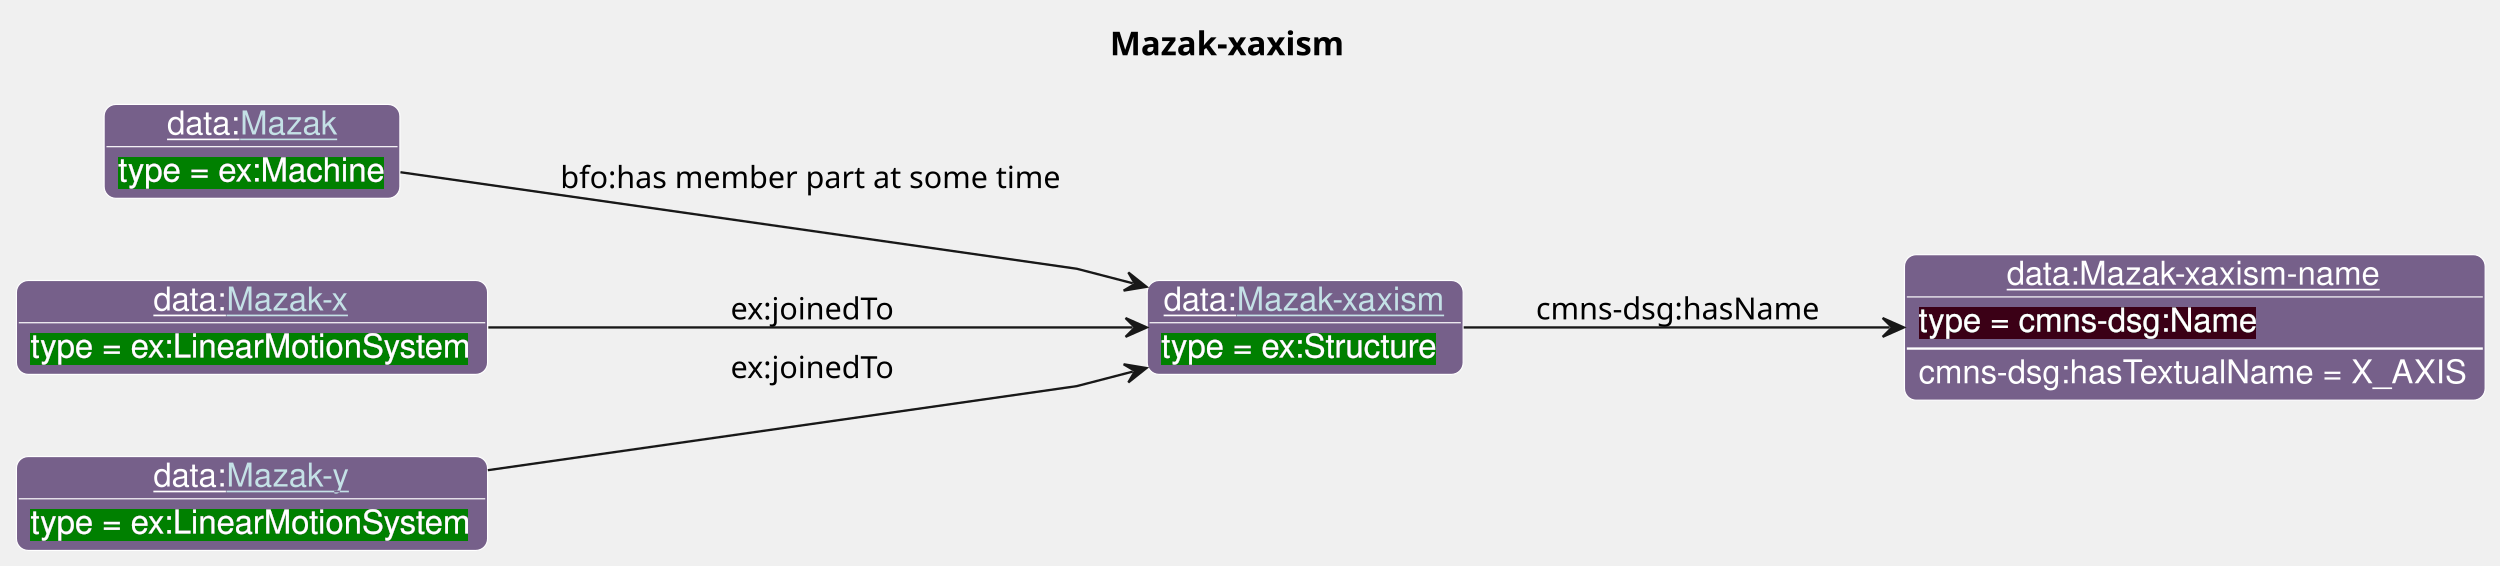
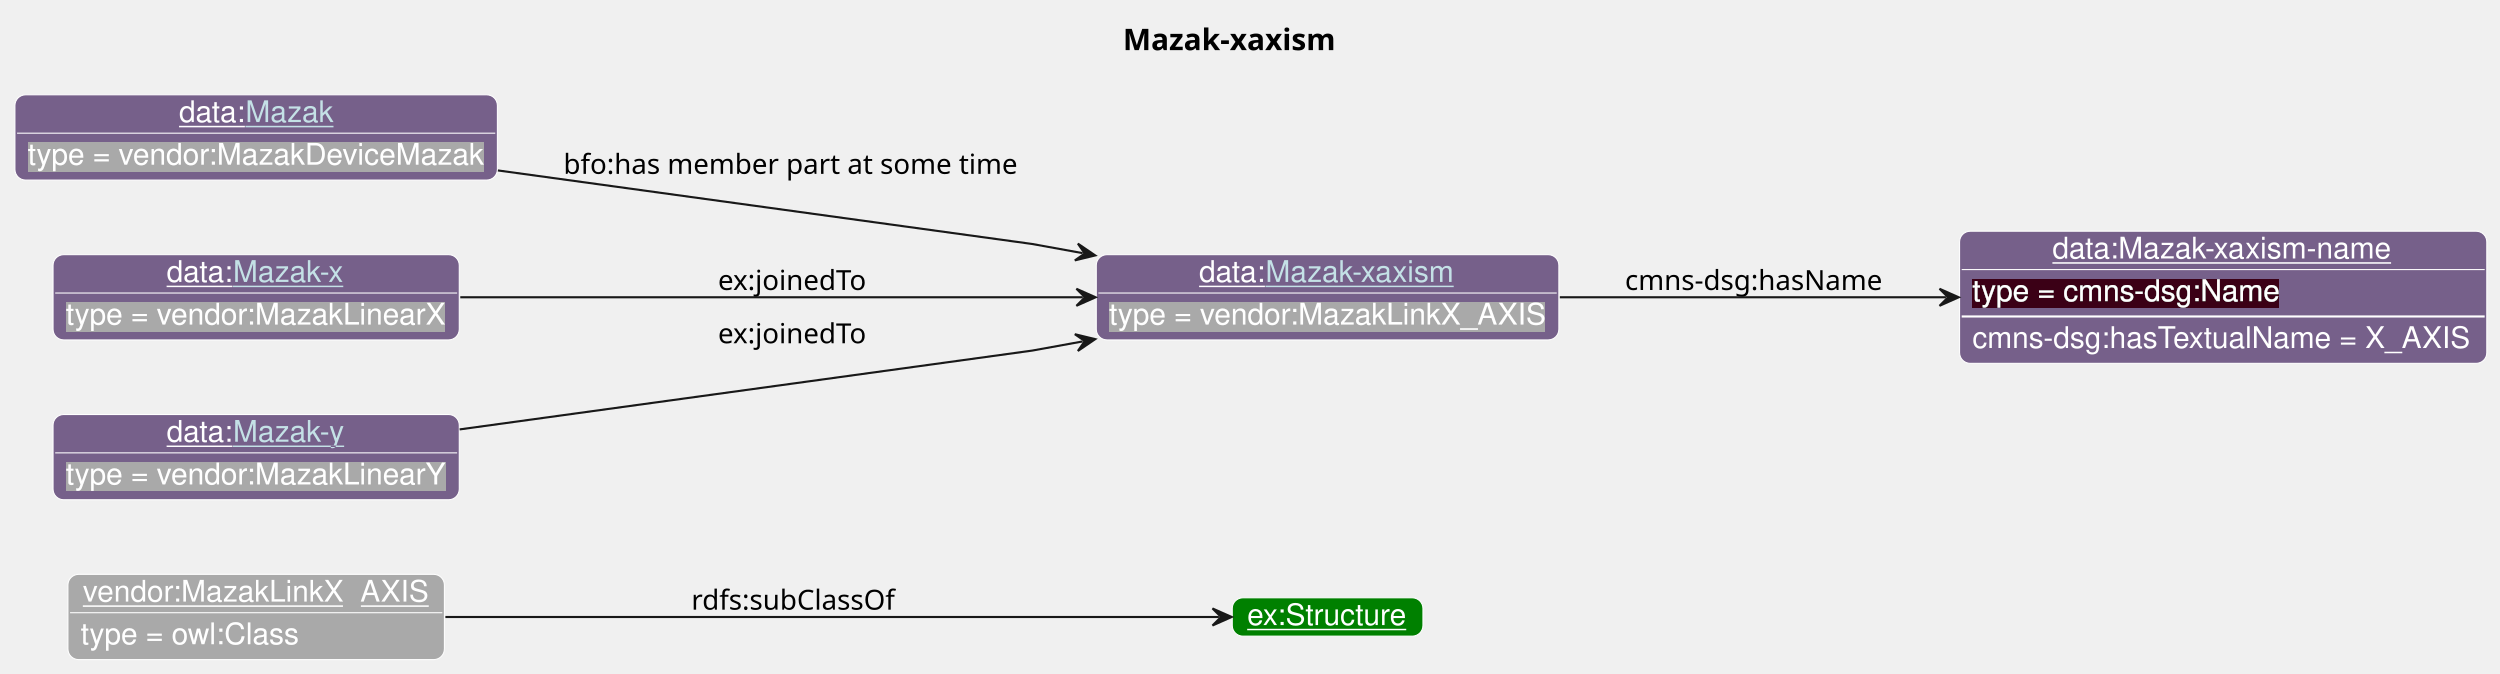
- <svg xmlns="http://www.w3.org/2000/svg" xmlns:xlink="http://www.w3.org/1999/xlink" contentStyleType="text/css" data-diagram-type="CLASS" height="241px" preserveAspectRatio="none" style="width:1065px;height:241px;background:#FFFFFF;" version="1.1" viewBox="0 0 1065 241" width="1065px" zoomAndPan="magnify">
+ <svg xmlns="http://www.w3.org/2000/svg" xmlns:xlink="http://www.w3.org/1999/xlink" contentStyleType="text/css" data-diagram-type="CLASS" height="316px" preserveAspectRatio="none" style="width:1173px;height:316px;background:#FFFFFF;" version="1.1" viewBox="0 0 1173 316" width="1173px" zoomAndPan="magnify">
  <defs>
-     <filter height="1" id="b164npikbndofj0" width="1" x="0" y="0">
-       <feFlood flood-color="#008000" result="flood" />
+     <filter height="1" id="b1vikd61h5hjb40" width="1" x="0" y="0">
+       <feFlood flood-color="#A9A9A9" result="flood" />
      <feComposite in="SourceGraphic" in2="flood" operator="over" />
    </filter>
-     <filter height="1" id="b164npikbndofj1" width="1" x="0" y="0">
+     <filter height="1" id="b1vikd61h5hjb41" width="1" x="0" y="0">
      <feFlood flood-color="#3A0519" result="flood" />
      <feComposite in="SourceGraphic" in2="flood" operator="over" />
    </filter>
  </defs>
  <g>
-     <text fill="#000000" font-family="sans-serif" font-size="14" font-weight="bold" lengthAdjust="spacing" textLength="106.06" x="472.811" y="23.535">Mazak-xaxism</text>
+     <text fill="#000000" font-family="sans-serif" font-size="14" font-weight="bold" lengthAdjust="spacing" textLength="106.06" x="526.876" y="23.535">Mazak-xaxism</text>
    <g class="entity" data-entity="o1" data-source-line="131" data-uid="ent0002" id="entity_o1">
-       <rect fill="#76608A" height="40" rx="5" ry="5" style="stroke:#FFFFFF;stroke-width:0.5;" width="134.593" x="488.71" y="119.488" />
-       <text fill="#FFFFFF" font-family="Helvetica" font-size="14" lengthAdjust="spacing" text-decoration="underline" textLength="31.138" x="495.71" y="132.269">data:</text>
-       <a href="./Mazak-xaxism.html" target="_top" title="./Mazak-xaxism.html" xlink:actuate="onRequest" xlink:href="./Mazak-xaxism.html" xlink:show="new" xlink:title="./Mazak-xaxism.html" xlink:type="simple">
-         <text fill="#C4E1E6" font-family="Helvetica" font-size="14" lengthAdjust="spacing" text-decoration="underline" textLength="89.455" x="526.848" y="132.269">Mazak-xaxism</text>
-       </a>
-       <line style="stroke:#FFFFFF;stroke-width:0.5;" x1="489.71" x2="622.303" y1="137.488" y2="137.488" />
-       <text fill="#FFFFFF" filter="url(#b164npikbndofj0)" font-family="Helvetica" font-size="14" lengthAdjust="spacing" textLength="117.893" x="494.71" y="152.269">type = ex:Structure</text>
+       <rect fill="#A9A9A9" height="40" rx="5" ry="5" style="stroke:#FFFFFF;stroke-width:0.5;" width="176.641" x="31.87" y="269.488" />
+       <text fill="#FFFFFF" font-family="Helvetica" font-size="14" lengthAdjust="spacing" text-decoration="underline" textLength="162.641" x="38.87" y="282.269">vendor:MazakLinkX_AXIS</text>
+       <line style="stroke:#FFFFFF;stroke-width:0.5;" x1="32.87" x2="207.511" y1="287.488" y2="287.488" />
+       <text fill="#FFFFFF" filter="url(#b1vikd61h5hjb40)" font-family="Helvetica" font-size="14" lengthAdjust="spacing" textLength="102.32" x="37.87" y="302.269">type = owl:Class</text>
    </g>
-     <g class="entity" data-entity="o2" data-source-line="131" data-uid="ent0003" id="entity_o2">
-       <rect fill="#76608A" height="62" rx="5" ry="5" style="stroke:#FFFFFF;stroke-width:0.5;" width="247.382" x="811.3" y="108.488" />
-       <text fill="#FFFFFF" font-family="Helvetica" font-size="14" lengthAdjust="spacing" text-decoration="underline" textLength="160.275" x="854.853" y="121.269">data:Mazak-xaxism-name</text>
-       <line style="stroke:#FFFFFF;stroke-width:0.5;" x1="812.3" x2="1057.682" y1="126.488" y2="126.488" />
-       <text fill="#FFFFFF" filter="url(#b164npikbndofj1)" font-family="Helvetica" font-size="14" lengthAdjust="spacing" textLength="144.334" x="817.3" y="141.269">type = cmns-dsg:Name</text>
-       <line style="stroke:#FFFFFF;stroke-width:1;" x1="812.3" x2="1057.682" y1="148.488" y2="148.488" />
-       <text fill="#FFFFFF" font-family="Helvetica" font-size="14" lengthAdjust="spacing" textLength="235.382" x="817.3" y="163.269">cmns-dsg:hasTextualName = X_AXIS</text>
+     <g class="entity" data-entity="o2" data-source-line="126" data-uid="ent0003" id="entity_o2">
+       <rect fill="#008000" height="18" rx="5" ry="5" style="stroke:#FFFFFF;stroke-width:0.5;" width="89.476" x="578.17" y="280.488" />
+       <text fill="#FFFFFF" font-family="Helvetica" font-size="14" lengthAdjust="spacing" text-decoration="underline" textLength="75.476" x="585.17" y="293.269">ex:Structure</text>
    </g>
    <g class="entity" data-entity="o3" data-source-line="131" data-uid="ent0004" id="entity_o3">
-       <rect fill="#76608A" height="40" rx="5" ry="5" style="stroke:#FFFFFF;stroke-width:0.5;" width="126.01" x="44.35" y="44.488" />
-       <text fill="#FFFFFF" font-family="Helvetica" font-size="14" lengthAdjust="spacing" text-decoration="underline" textLength="31.138" x="71.169" y="57.269">data:</text>
-       <a href="./Mazak.html" target="_top" title="./Mazak.html" xlink:actuate="onRequest" xlink:href="./Mazak.html" xlink:show="new" xlink:title="./Mazak.html" xlink:type="simple">
-         <text fill="#C4E1E6" font-family="Helvetica" font-size="14" lengthAdjust="spacing" text-decoration="underline" textLength="41.234" x="102.306" y="57.269">Mazak</text>
+       <rect fill="#76608A" height="40" rx="5" ry="5" style="stroke:#FFFFFF;stroke-width:0.5;" width="217.058" x="514.37" y="119.488" />
+       <text fill="#FFFFFF" font-family="Helvetica" font-size="14" lengthAdjust="spacing" text-decoration="underline" textLength="31.138" x="562.602" y="132.269">data:</text>
+       <a href="./Mazak-xaxism.html" target="_top" title="./Mazak-xaxism.html" xlink:actuate="onRequest" xlink:href="./Mazak-xaxism.html" xlink:show="new" xlink:title="./Mazak-xaxism.html" xlink:type="simple">
+         <text fill="#C4E1E6" font-family="Helvetica" font-size="14" lengthAdjust="spacing" text-decoration="underline" textLength="89.455" x="593.74" y="132.269">Mazak-xaxism</text>
      </a>
-       <line style="stroke:#FFFFFF;stroke-width:0.5;" x1="45.35" x2="169.36" y1="62.488" y2="62.488" />
-       <text fill="#FFFFFF" filter="url(#b164npikbndofj0)" font-family="Helvetica" font-size="14" lengthAdjust="spacing" textLength="114.01" x="50.35" y="77.269">type = ex:Machine</text>
+       <line style="stroke:#FFFFFF;stroke-width:0.5;" x1="515.37" x2="730.428" y1="137.488" y2="137.488" />
+       <text fill="#FFFFFF" filter="url(#b1vikd61h5hjb40)" font-family="Helvetica" font-size="14" lengthAdjust="spacing" textLength="205.058" x="520.37" y="152.269">type = vendor:MazakLinkX_AXIS</text>
    </g>
    <g class="entity" data-entity="o4" data-source-line="131" data-uid="ent0005" id="entity_o4">
-       <rect fill="#76608A" height="40" rx="5" ry="5" style="stroke:#FFFFFF;stroke-width:0.5;" width="200.706" x="7" y="119.488" />
-       <text fill="#FFFFFF" font-family="Helvetica" font-size="14" lengthAdjust="spacing" text-decoration="underline" textLength="31.138" x="65.336" y="132.269">data:</text>
-       <a href="./Mazak-x.html" target="_top" title="./Mazak-x.html" xlink:actuate="onRequest" xlink:href="./Mazak-x.html" xlink:show="new" xlink:title="./Mazak-x.html" xlink:type="simple">
-         <text fill="#C4E1E6" font-family="Helvetica" font-size="14" lengthAdjust="spacing" text-decoration="underline" textLength="52.897" x="96.474" y="132.269">Mazak-x</text>
-       </a>
-       <line style="stroke:#FFFFFF;stroke-width:0.5;" x1="8" x2="206.706" y1="137.488" y2="137.488" />
-       <text fill="#FFFFFF" filter="url(#b164npikbndofj0)" font-family="Helvetica" font-size="14" lengthAdjust="spacing" textLength="188.706" x="13" y="152.269">type = ex:LinearMotionSystem</text>
+       <rect fill="#76608A" height="62" rx="5" ry="5" style="stroke:#FFFFFF;stroke-width:0.5;" width="247.382" x="919.43" y="108.488" />
+       <text fill="#FFFFFF" font-family="Helvetica" font-size="14" lengthAdjust="spacing" text-decoration="underline" textLength="160.275" x="962.983" y="121.269">data:Mazak-xaxism-name</text>
+       <line style="stroke:#FFFFFF;stroke-width:0.5;" x1="920.43" x2="1165.812" y1="126.488" y2="126.488" />
+       <text fill="#FFFFFF" filter="url(#b1vikd61h5hjb41)" font-family="Helvetica" font-size="14" lengthAdjust="spacing" textLength="144.334" x="925.43" y="141.269">type = cmns-dsg:Name</text>
+       <line style="stroke:#FFFFFF;stroke-width:1;" x1="920.43" x2="1165.812" y1="148.488" y2="148.488" />
+       <text fill="#FFFFFF" font-family="Helvetica" font-size="14" lengthAdjust="spacing" textLength="235.382" x="925.43" y="163.269">cmns-dsg:hasTextualName = X_AXIS</text>
    </g>
    <g class="entity" data-entity="o5" data-source-line="131" data-uid="ent0006" id="entity_o5">
-       <rect fill="#76608A" height="40" rx="5" ry="5" style="stroke:#FFFFFF;stroke-width:0.5;" width="200.706" x="7" y="194.488" />
-       <text fill="#FFFFFF" font-family="Helvetica" font-size="14" lengthAdjust="spacing" text-decoration="underline" textLength="31.138" x="65.336" y="207.269">data:</text>
+       <rect fill="#76608A" height="40" rx="5" ry="5" style="stroke:#FFFFFF;stroke-width:0.5;" width="226.375" x="7" y="44.488" />
+       <text fill="#FFFFFF" font-family="Helvetica" font-size="14" lengthAdjust="spacing" text-decoration="underline" textLength="31.138" x="84.001" y="57.269">data:</text>
+       <a href="./Mazak.html" target="_top" title="./Mazak.html" xlink:actuate="onRequest" xlink:href="./Mazak.html" xlink:show="new" xlink:title="./Mazak.html" xlink:type="simple">
+         <text fill="#C4E1E6" font-family="Helvetica" font-size="14" lengthAdjust="spacing" text-decoration="underline" textLength="41.234" x="115.139" y="57.269">Mazak</text>
+       </a>
+       <line style="stroke:#FFFFFF;stroke-width:0.5;" x1="8" x2="232.375" y1="62.488" y2="62.488" />
+       <text fill="#FFFFFF" filter="url(#b1vikd61h5hjb40)" font-family="Helvetica" font-size="14" lengthAdjust="spacing" textLength="214.375" x="13" y="77.269">type = vendor:MazakDeviceMazak</text>
+     </g>
+     <g class="entity" data-entity="o6" data-source-line="131" data-uid="ent0007" id="entity_o6">
+       <rect fill="#76608A" height="40" rx="5" ry="5" style="stroke:#FFFFFF;stroke-width:0.5;" width="190.602" x="24.89" y="119.488" />
+       <text fill="#FFFFFF" font-family="Helvetica" font-size="14" lengthAdjust="spacing" text-decoration="underline" textLength="31.138" x="78.174" y="132.269">data:</text>
+       <a href="./Mazak-x.html" target="_top" title="./Mazak-x.html" xlink:actuate="onRequest" xlink:href="./Mazak-x.html" xlink:show="new" xlink:title="./Mazak-x.html" xlink:type="simple">
+         <text fill="#C4E1E6" font-family="Helvetica" font-size="14" lengthAdjust="spacing" text-decoration="underline" textLength="52.897" x="109.312" y="132.269">Mazak-x</text>
+       </a>
+       <line style="stroke:#FFFFFF;stroke-width:0.5;" x1="25.89" x2="214.493" y1="137.488" y2="137.488" />
+       <text fill="#FFFFFF" filter="url(#b1vikd61h5hjb40)" font-family="Helvetica" font-size="14" lengthAdjust="spacing" textLength="178.602" x="30.89" y="152.269">type = vendor:MazakLinearX</text>
+     </g>
+     <g class="entity" data-entity="o7" data-source-line="131" data-uid="ent0008" id="entity_o7">
+       <rect fill="#76608A" height="40" rx="5" ry="5" style="stroke:#FFFFFF;stroke-width:0.5;" width="190.602" x="24.89" y="194.488" />
+       <text fill="#FFFFFF" font-family="Helvetica" font-size="14" lengthAdjust="spacing" text-decoration="underline" textLength="31.138" x="78.174" y="207.269">data:</text>
      <a href="./Mazak-y.html" target="_top" title="./Mazak-y.html" xlink:actuate="onRequest" xlink:href="./Mazak-y.html" xlink:show="new" xlink:title="./Mazak-y.html" xlink:type="simple">
-         <text fill="#C4E1E6" font-family="Helvetica" font-size="14" lengthAdjust="spacing" text-decoration="underline" textLength="52.897" x="96.474" y="207.269">Mazak-y</text>
+         <text fill="#C4E1E6" font-family="Helvetica" font-size="14" lengthAdjust="spacing" text-decoration="underline" textLength="52.897" x="109.312" y="207.269">Mazak-y</text>
      </a>
-       <line style="stroke:#FFFFFF;stroke-width:0.5;" x1="8" x2="206.706" y1="212.488" y2="212.488" />
-       <text fill="#FFFFFF" filter="url(#b164npikbndofj0)" font-family="Helvetica" font-size="14" lengthAdjust="spacing" textLength="188.706" x="13" y="227.269">type = ex:LinearMotionSystem</text>
+       <line style="stroke:#FFFFFF;stroke-width:0.5;" x1="25.89" x2="214.493" y1="212.488" y2="212.488" />
+       <text fill="#FFFFFF" filter="url(#b1vikd61h5hjb40)" font-family="Helvetica" font-size="14" lengthAdjust="spacing" textLength="178.602" x="30.89" y="227.269">type = vendor:MazakLinearY</text>
    </g>
-     <g class="link" data-entity-1="o1" data-entity-2="o2" data-source-line="195" data-uid="lnk7" id="link_o1_o2">
-       <path codeLine="195" d="M623.53,139.488 C675.32,139.488 742.63,139.488 805.01,139.488" fill="none" id="o1-to-o2" style="stroke:#181818;stroke-width:1;" />
-       <polygon fill="#181818" points="811.01,139.488,802.01,135.488,806.01,139.488,802.01,143.488,811.01,139.488" style="stroke:#181818;stroke-width:1;" />
-       <text fill="#000000" font-family="sans-serif" font-size="13" lengthAdjust="spacing" textLength="126.077" x="654.3" y="136.057">cmns-dsg:hasName</text>
+     <g class="link" data-entity-1="o1" data-entity-2="o2" data-source-line="195" data-uid="lnk9" id="link_o1_o2">
+       <path codeLine="195" d="M208.98,289.488 C316.82,289.488 489.57,289.488 571.9,289.488" fill="none" id="o1-to-o2" style="stroke:#181818;stroke-width:1;" />
+       <polygon fill="#181818" points="577.9,289.488,568.9,285.488,572.9,289.488,568.9,293.488,577.9,289.488" style="stroke:#181818;stroke-width:1;" />
+       <text fill="#000000" font-family="sans-serif" font-size="13" lengthAdjust="spacing" textLength="99.963" x="324.37" y="286.057">rdfs:subClassOf</text>
    </g>
-     <g class="link" data-entity-1="o3" data-entity-2="o1" data-source-line="195" data-uid="lnk8" id="link_o3_o1">
-       <path codeLine="195" d="M170.59,73.368 C271.26,87.738 458.71,114.488 458.71,114.488 C458.71,114.488 466.022,116.393 482.572,120.683" fill="none" id="o3-to-o1" style="stroke:#181818;stroke-width:1;" />
-       <polygon fill="#181818" points="488.38,122.188,480.672,116.058,483.54,120.934,478.664,123.802,488.38,122.188" style="stroke:#181818;stroke-width:1;" />
-       <text fill="#000000" font-family="sans-serif" font-size="13" lengthAdjust="spacing" textLength="219.337" x="238.71" y="80.107">bfo:has member part at some time</text>
+     <g class="link" data-entity-1="o3" data-entity-2="o4" data-source-line="195" data-uid="lnk10" id="link_o3_o4">
+       <path codeLine="195" d="M731.88,139.488 C789.12,139.488 853.67,139.488 913.03,139.488" fill="none" id="o3-to-o4" style="stroke:#181818;stroke-width:1;" />
+       <polygon fill="#181818" points="919.03,139.488,910.03,135.488,914.03,139.488,910.03,143.488,919.03,139.488" style="stroke:#181818;stroke-width:1;" />
+       <text fill="#000000" font-family="sans-serif" font-size="13" lengthAdjust="spacing" textLength="126.077" x="762.43" y="136.057">cmns-dsg:hasName</text>
    </g>
-     <g class="link" data-entity-1="o4" data-entity-2="o1" data-source-line="195" data-uid="lnk9" id="link_o4_o1">
-       <path codeLine="195" d="M208.03,139.488 C293.52,139.488 408.31,139.488 482.49,139.488" fill="none" id="o4-to-o1" style="stroke:#181818;stroke-width:1;" />
-       <polygon fill="#181818" points="488.49,139.488,479.49,135.488,483.49,139.488,479.49,143.488,488.49,139.488" style="stroke:#181818;stroke-width:1;" />
-       <text fill="#000000" font-family="sans-serif" font-size="13" lengthAdjust="spacing" textLength="74.725" x="311.21" y="136.057">ex:joinedTo</text>
+     <g class="link" data-entity-1="o5" data-entity-2="o3" data-source-line="195" data-uid="lnk11" id="link_o5_o3">
+       <path codeLine="195" d="M233.62,79.968 C340.28,94.648 484.37,114.488 484.37,114.488 C484.37,114.488 490.757,115.645 507.977,118.775" fill="none" id="o5-to-o3" style="stroke:#181818;stroke-width:1;" />
+       <polygon fill="#181818" points="513.88,119.848,505.74,114.303,508.961,118.954,504.31,122.174,513.88,119.848" style="stroke:#181818;stroke-width:1;" />
+       <text fill="#000000" font-family="sans-serif" font-size="13" lengthAdjust="spacing" textLength="219.337" x="264.37" y="81.577">bfo:has member part at some time</text>
    </g>
-     <g class="link" data-entity-1="o5" data-entity-2="o1" data-source-line="195" data-uid="lnk10" id="link_o5_o1">
-       <path codeLine="195" d="M207.81,200.298 C311.39,185.508 458.71,164.488 458.71,164.488 C458.71,164.488 466.022,162.584 482.572,158.294" fill="none" id="o5-to-o1" style="stroke:#181818;stroke-width:1;" />
-       <polygon fill="#181818" points="488.38,156.788,478.664,155.174,483.54,158.043,480.672,162.919,488.38,156.788" style="stroke:#181818;stroke-width:1;" />
-       <text fill="#000000" font-family="sans-serif" font-size="13" lengthAdjust="spacing" textLength="74.725" x="311.21" y="161.057">ex:joinedTo</text>
+     <g class="link" data-entity-1="o6" data-entity-2="o3" data-source-line="195" data-uid="lnk12" id="link_o6_o3">
+       <path codeLine="195" d="M215.96,139.488 C300.87,139.488 419.35,139.488 508.05,139.488" fill="none" id="o6-to-o3" style="stroke:#181818;stroke-width:1;" />
+       <polygon fill="#181818" points="514.05,139.488,505.05,135.488,509.05,139.488,505.05,143.488,514.05,139.488" style="stroke:#181818;stroke-width:1;" />
+       <text fill="#000000" font-family="sans-serif" font-size="13" lengthAdjust="spacing" textLength="74.725" x="336.87" y="136.057">ex:joinedTo</text>
+     </g>
+     <g class="link" data-entity-1="o7" data-entity-2="o3" data-source-line="195" data-uid="lnk13" id="link_o7_o3">
+       <path codeLine="195" d="M215.66,201.478 C323.27,186.668 484.37,164.488 484.37,164.488 C484.37,164.488 490.757,163.331 507.977,160.201" fill="none" id="o7-to-o3" style="stroke:#181818;stroke-width:1;" />
+       <polygon fill="#181818" points="513.88,159.128,504.31,156.802,508.961,160.023,505.74,164.673,513.88,159.128" style="stroke:#181818;stroke-width:1;" />
+       <text fill="#000000" font-family="sans-serif" font-size="13" lengthAdjust="spacing" textLength="74.725" x="336.87" y="161.057">ex:joinedTo</text>
    </g>
  </g>
</svg>
